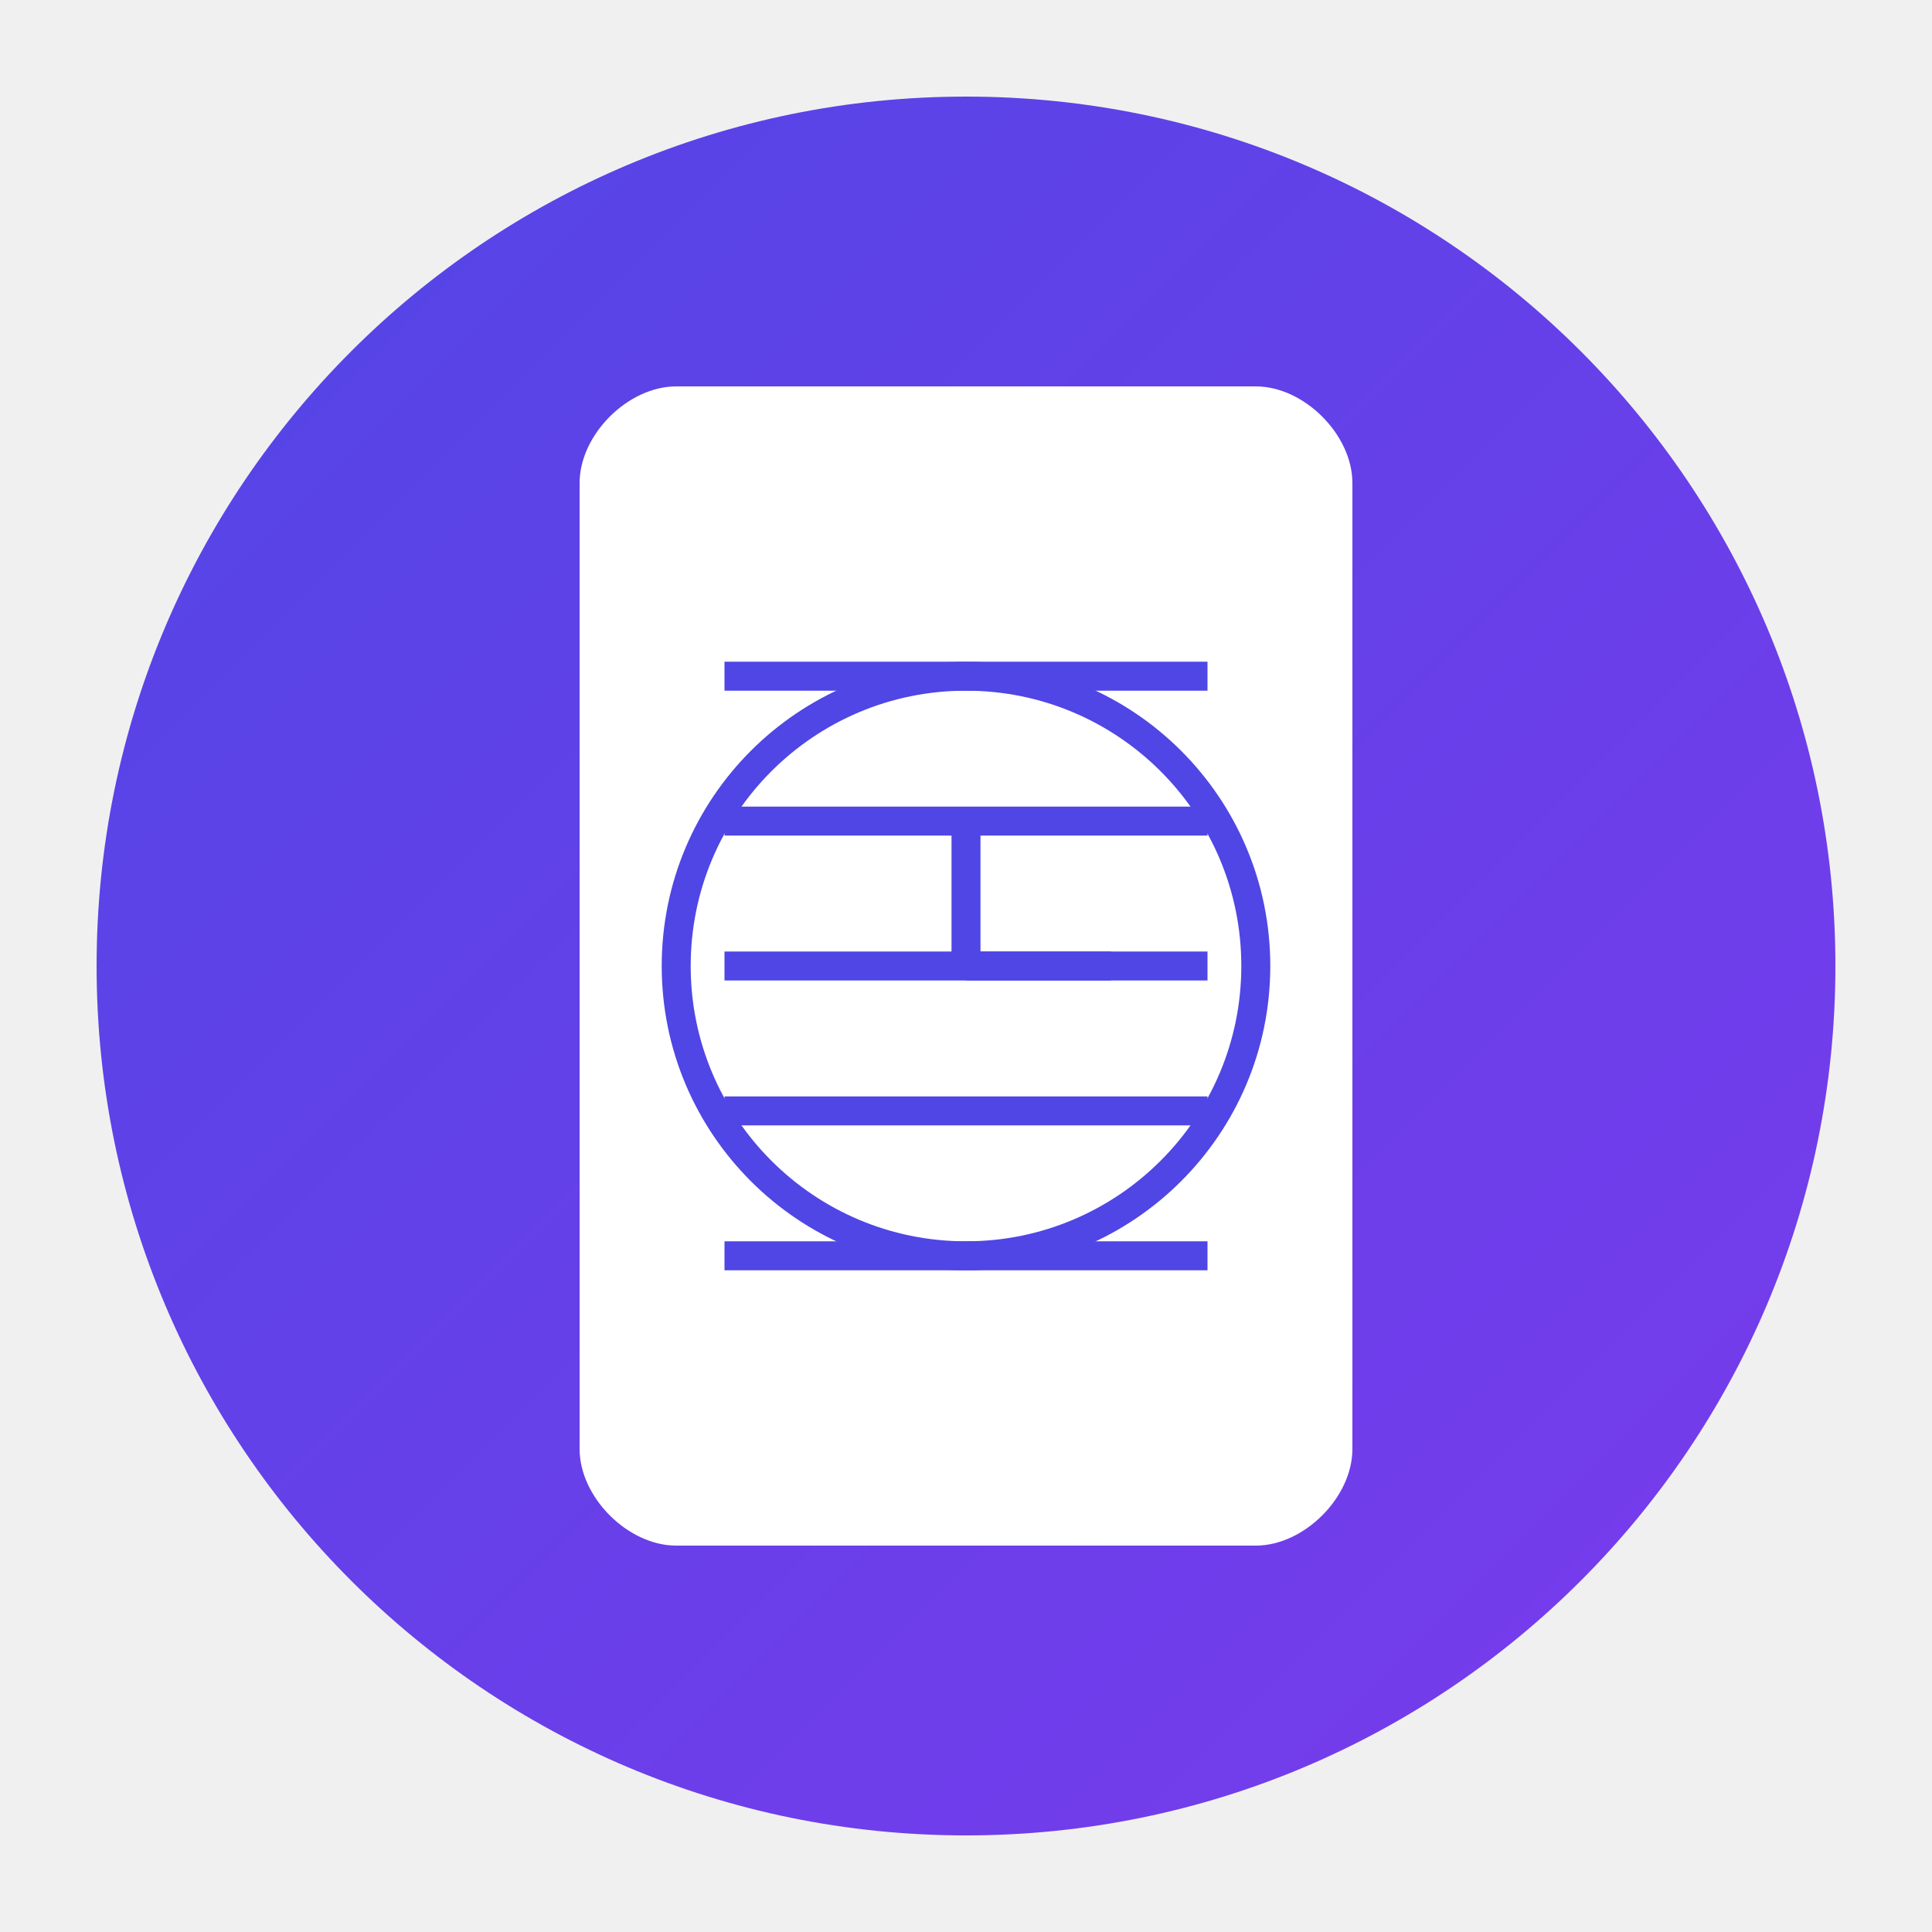
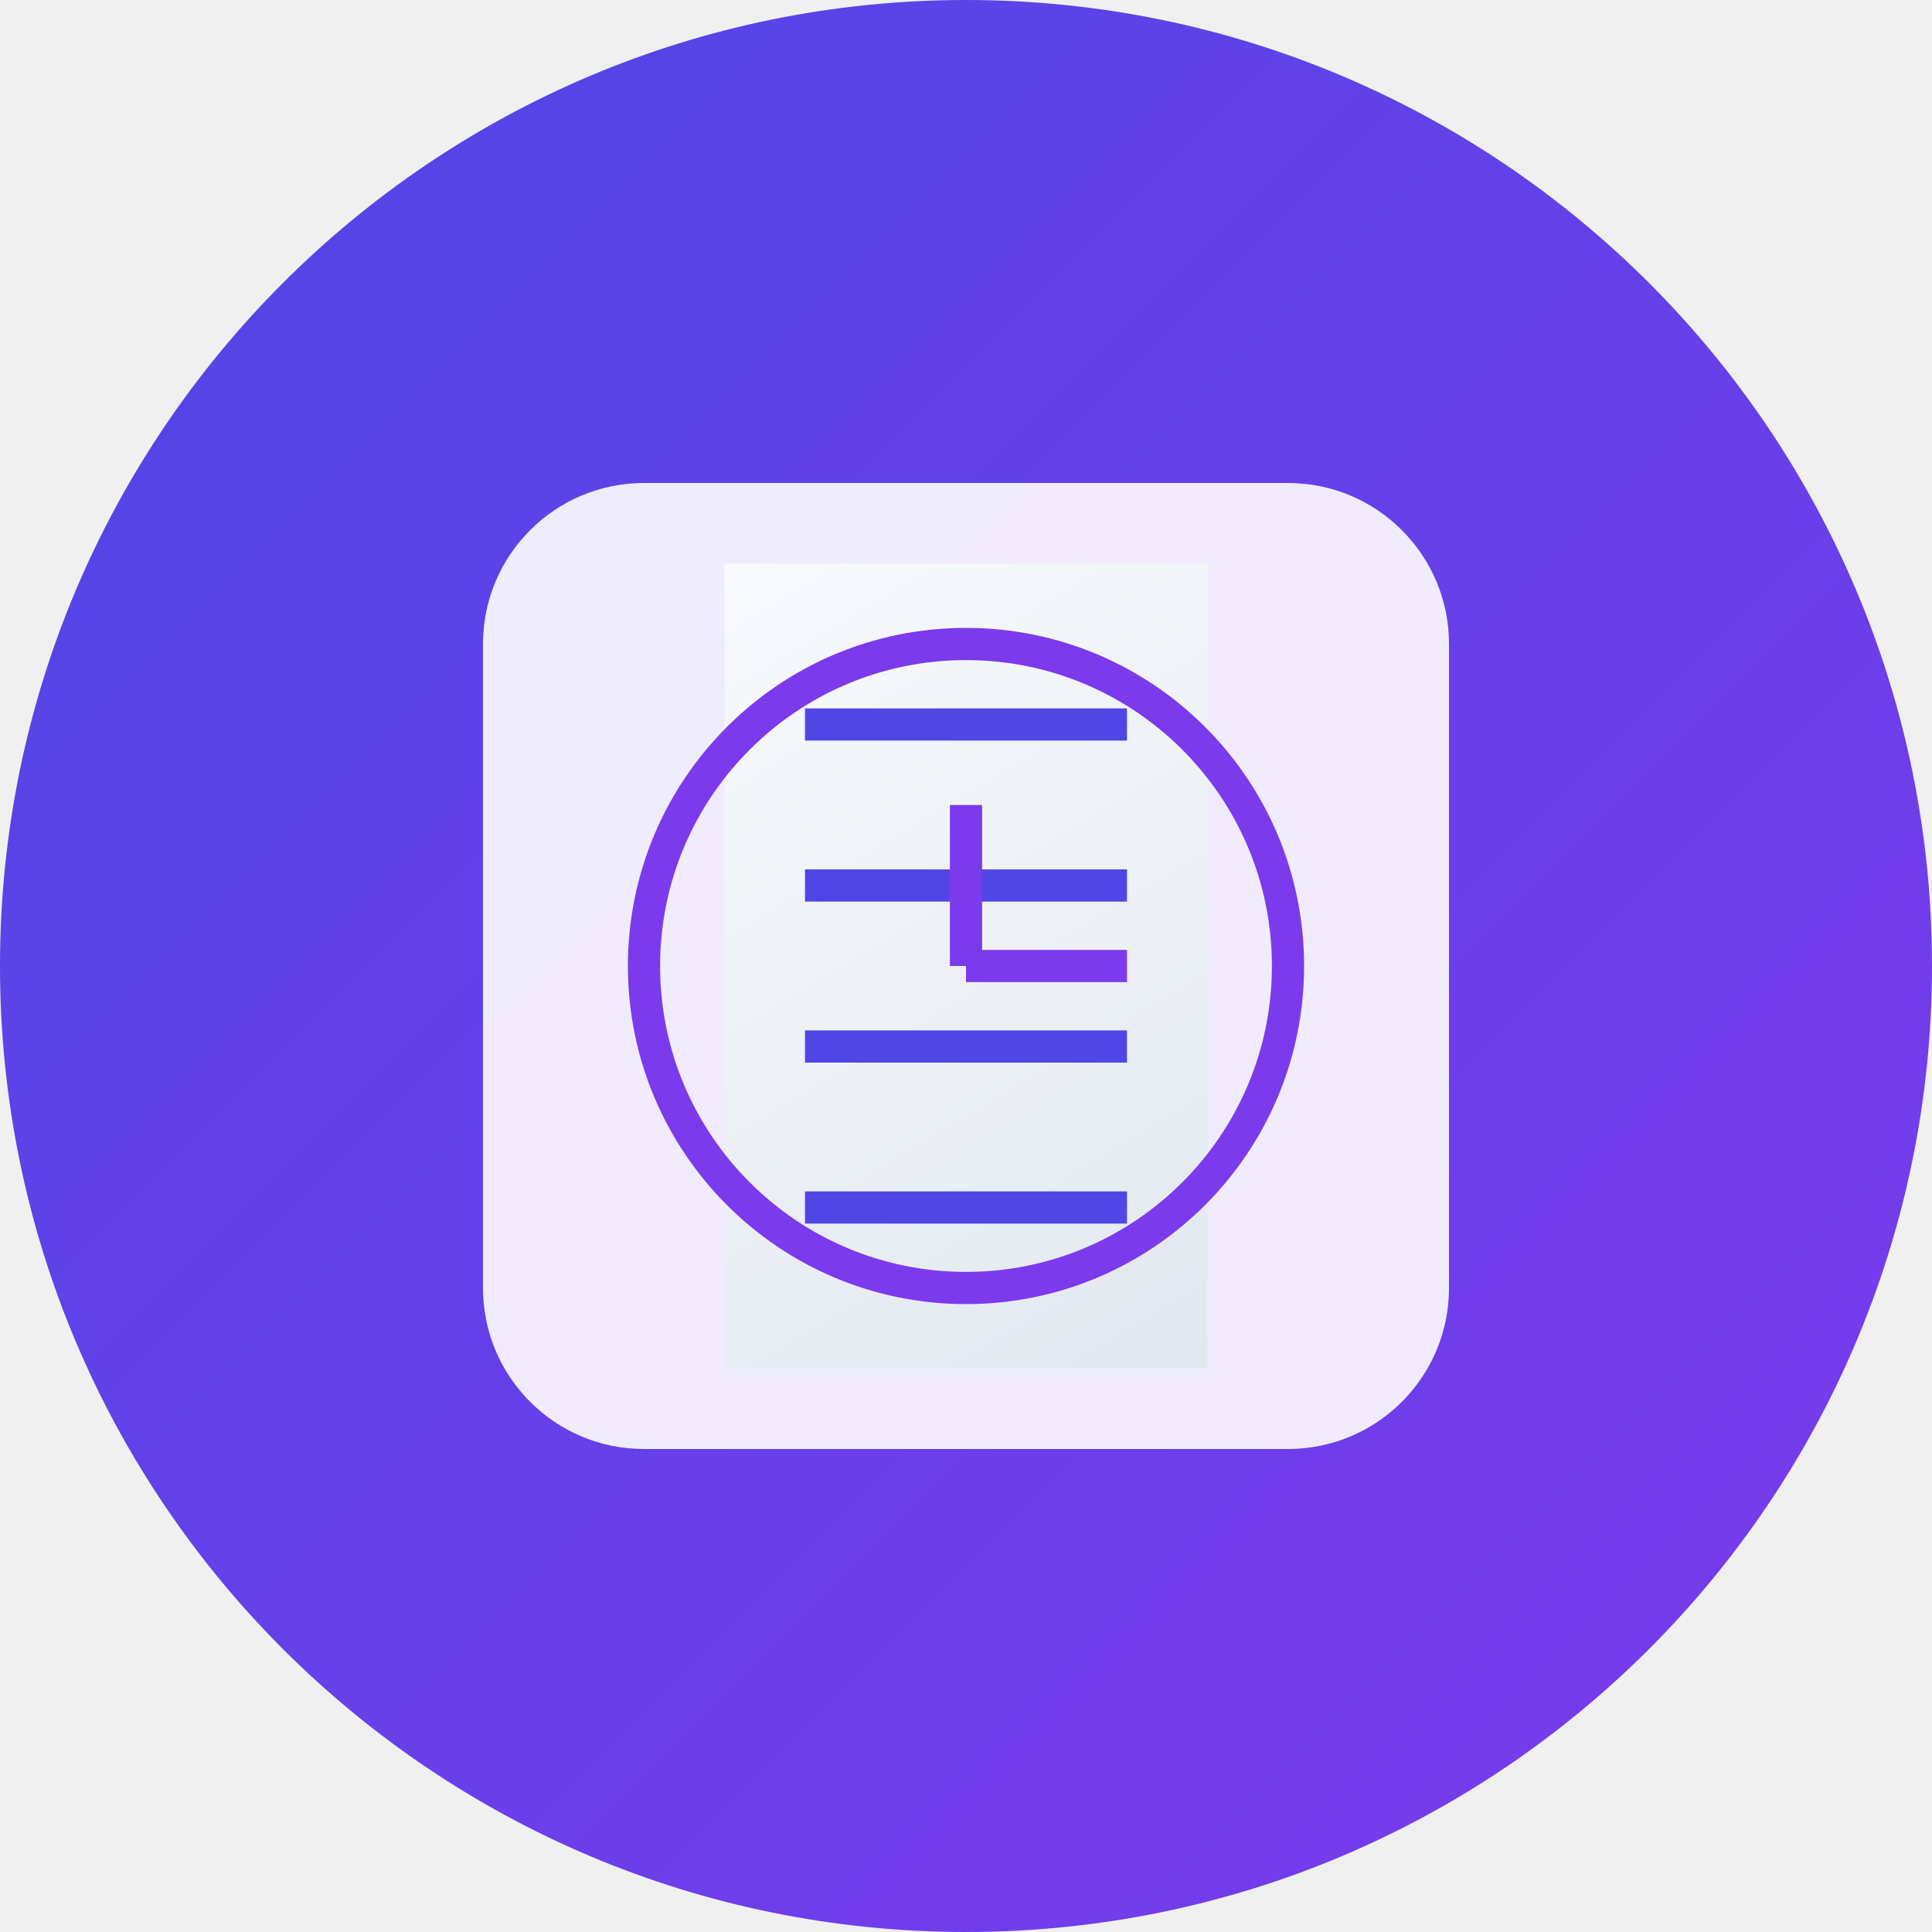
- <svg xmlns="http://www.w3.org/2000/svg" width="200" height="200" viewBox="0 0 200 200" fill="none">
-   <circle cx="100" cy="100" r="90" fill="url(#gradient)" />
-   <path d="M60 50C60 45 65 40 70 40H130C135 40 140 45 140 50V150C140 155 135 160 130 160H70C65 160 60 155 60 150V50Z" fill="white" />
-   <line x1="75" y1="70" x2="125" y2="70" stroke="#4F46E5" stroke-width="3" />
-   <line x1="75" y1="85" x2="125" y2="85" stroke="#4F46E5" stroke-width="3" />
-   <line x1="75" y1="100" x2="125" y2="100" stroke="#4F46E5" stroke-width="3" />
-   <line x1="75" y1="115" x2="125" y2="115" stroke="#4F46E5" stroke-width="3" />
-   <line x1="75" y1="130" x2="125" y2="130" stroke="#4F46E5" stroke-width="3" />
-   <circle cx="100" cy="100" r="30" stroke="#4F46E5" stroke-width="3" fill="none" />
-   <line x1="100" y1="100" x2="100" y2="85" stroke="#4F46E5" stroke-width="3" />
-   <line x1="100" y1="100" x2="115" y2="100" stroke="#4F46E5" stroke-width="3" />
+ <svg xmlns="http://www.w3.org/2000/svg" width="120" height="120" viewBox="0 0 120 120" fill="none">
+   <circle cx="60" cy="60" r="60" fill="url(#gradient)" />
+   <path d="M40 30H80C85.523 30 90 34.477 90 40V80C90 85.523 85.523 90 80 90H40C34.477 90 30 85.523 30 80V40C30 34.477 34.477 30 40 30Z" fill="white" fill-opacity="0.9" />
+   <path d="M45 35H75V85H45V35Z" fill="url(#pageGradient)" />
+   <line x1="50" y1="45" x2="70" y2="45" stroke="#4F46E5" stroke-width="2" />
+   <line x1="50" y1="55" x2="70" y2="55" stroke="#4F46E5" stroke-width="2" />
+   <line x1="50" y1="65" x2="70" y2="65" stroke="#4F46E5" stroke-width="2" />
+   <line x1="50" y1="75" x2="70" y2="75" stroke="#4F46E5" stroke-width="2" />
+   <circle cx="60" cy="60" r="20" stroke="#7C3AED" stroke-width="2" fill="none" />
+   <line x1="60" y1="60" x2="60" y2="50" stroke="#7C3AED" stroke-width="2" />
+   <line x1="60" y1="60" x2="70" y2="60" stroke="#7C3AED" stroke-width="2" />
  <defs>
-     <linearGradient id="gradient" x1="0" y1="0" x2="200" y2="200" gradientUnits="userSpaceOnUse">
-       <stop offset="0%" stop-color="#4F46E5" />
-       <stop offset="100%" stop-color="#7C3AED" />
+     <linearGradient id="gradient" x1="0" y1="0" x2="120" y2="120" gradientUnits="userSpaceOnUse">
+       <stop offset="0" stop-color="#4F46E5" />
+       <stop offset="1" stop-color="#7C3AED" />
+     </linearGradient>
+     <linearGradient id="pageGradient" x1="45" y1="35" x2="75" y2="85" gradientUnits="userSpaceOnUse">
+       <stop offset="0" stop-color="#F8FAFC" />
+       <stop offset="1" stop-color="#E2E8F0" />
    </linearGradient>
  </defs>
</svg>
